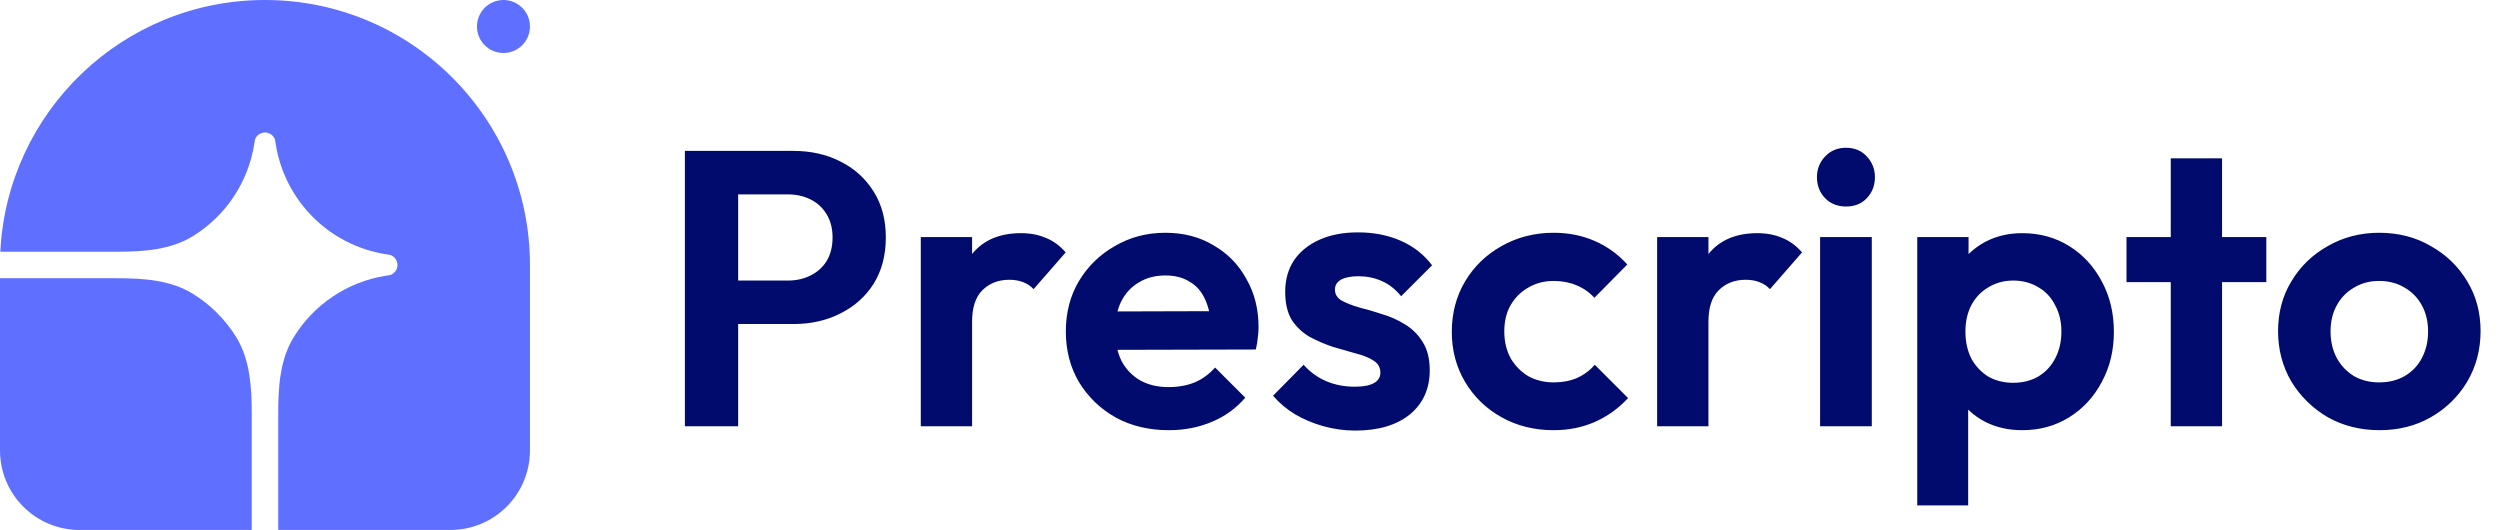
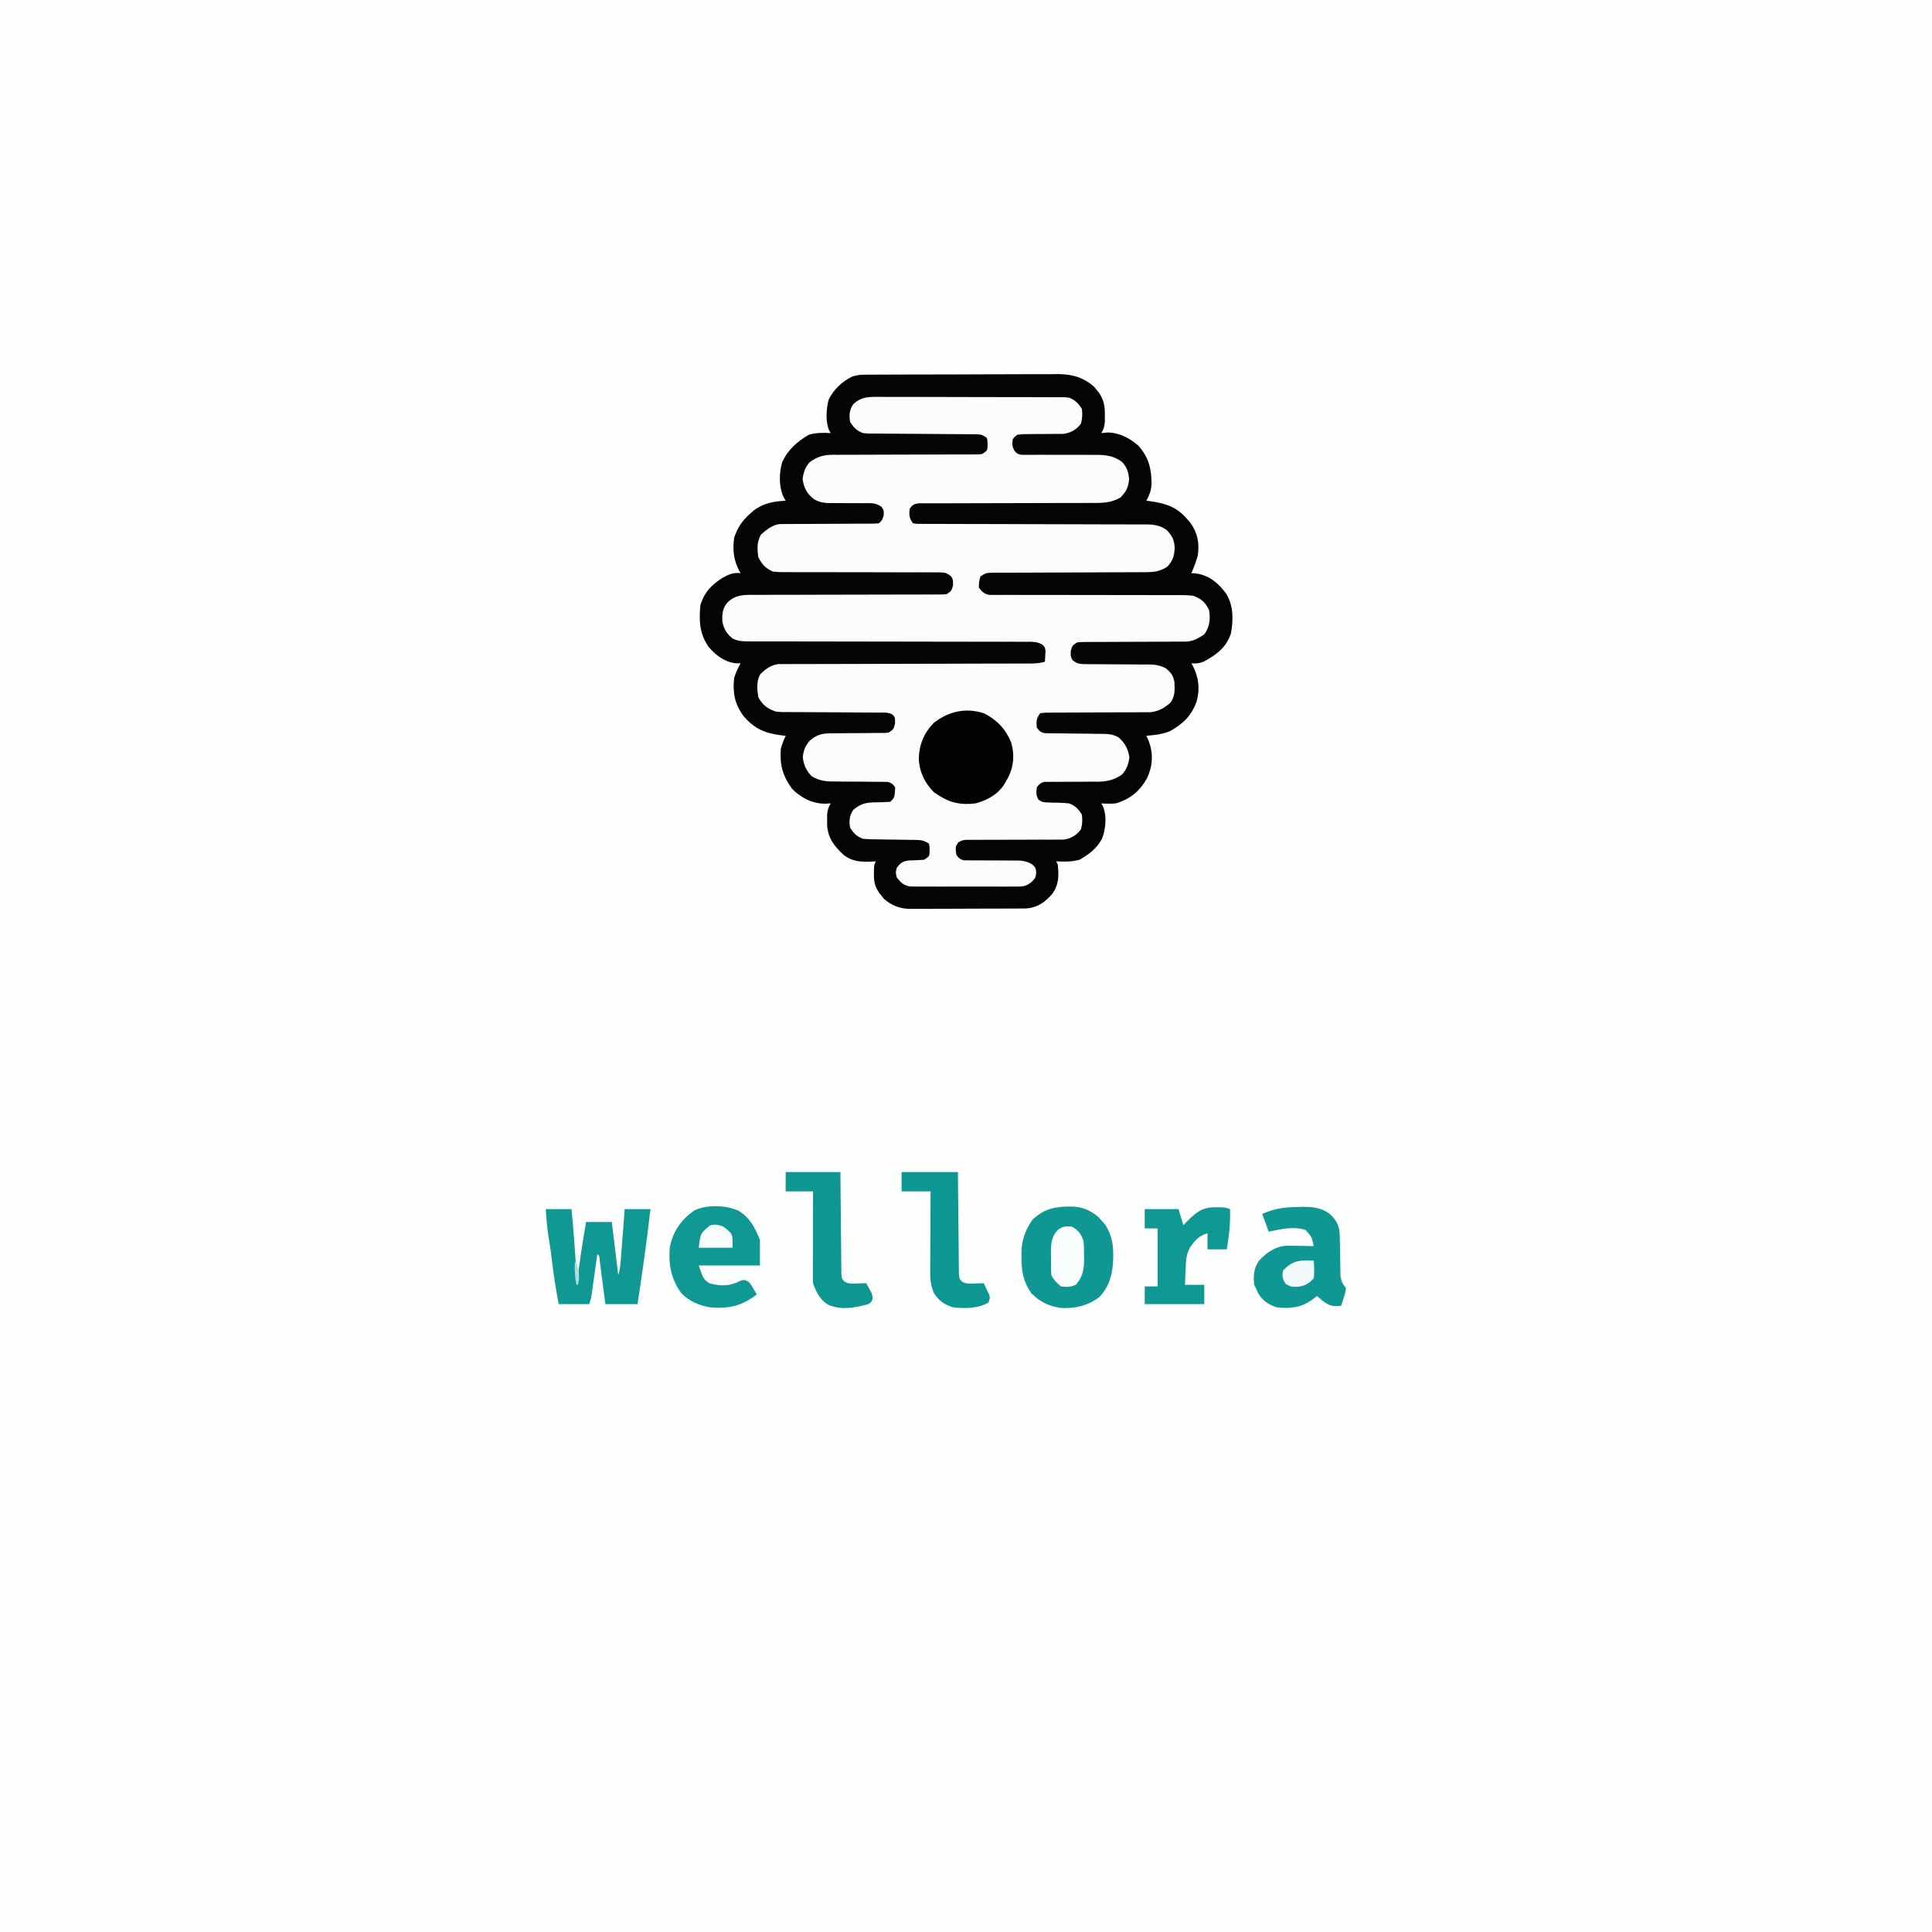
- <svg xmlns="http://www.w3.org/2000/svg" width="217" height="46" viewBox="0 0 217 46" fill="none">
-   <path d="M23 0C35.703 0 46 10.297 46 23V39.1C46 40.93 45.273 42.685 43.979 43.979C42.685 45.273 40.93 46 39.1 46H24.15V35.91C24.15 33.608 24.29 31.223 25.497 29.263C26.362 27.859 27.518 26.657 28.888 25.738C30.258 24.82 31.81 24.208 33.437 23.942L33.878 23.871C34.059 23.808 34.217 23.691 34.328 23.535C34.44 23.379 34.5 23.192 34.5 23C34.5 22.808 34.44 22.621 34.328 22.465C34.217 22.309 34.059 22.192 33.878 22.129L33.437 22.058C31.059 21.67 28.863 20.544 27.159 18.84C25.456 17.137 24.33 14.941 23.942 12.563L23.87 12.122C23.808 11.941 23.691 11.783 23.535 11.671C23.379 11.56 23.192 11.5 23 11.5C22.808 11.5 22.621 11.56 22.465 11.671C22.309 11.783 22.191 11.941 22.129 12.122L22.058 12.563C21.792 14.19 21.18 15.742 20.261 17.111C19.343 18.481 18.141 19.638 16.737 20.502C14.777 21.71 12.392 21.85 10.09 21.85H0.027C0.629 9.682 10.683 0 23 0Z" fill="#5F6FFF" />
-   <path d="M0 24.15H10.09C12.392 24.15 14.777 24.29 16.737 25.498C18.269 26.442 19.558 27.731 20.502 29.263C21.71 31.223 21.85 33.608 21.85 35.91V46H6.9C5.07 46 3.315 45.273 2.021 43.979C0.727 42.685 0 40.93 0 39.1L0 24.15ZM46 2.3C46 2.91 45.758 3.495 45.326 3.926C44.895 4.358 44.31 4.6 43.7 4.6C43.09 4.6 42.505 4.358 42.074 3.926C41.642 3.495 41.4 2.91 41.4 2.3C41.4 1.69 41.642 1.105 42.074 0.674C42.505 0.242 43.09 0 43.7 0C44.31 0 44.895 0.242 45.326 0.674C45.758 1.105 46 1.69 46 2.3Z" fill="#5F6FFF" />
-   <path d="M62.848 28.126V24.352H68.39C69.115 24.352 69.773 24.205 70.362 23.91C70.951 23.615 71.416 23.196 71.756 22.652C72.096 22.085 72.266 21.405 72.266 20.612C72.266 19.841 72.096 19.173 71.756 18.606C71.416 18.039 70.951 17.609 70.362 17.314C69.773 17.019 69.115 16.872 68.39 16.872H62.848V13.098H68.866C70.385 13.098 71.745 13.404 72.946 14.016C74.17 14.628 75.133 15.501 75.836 16.634C76.539 17.745 76.89 19.071 76.89 20.612C76.89 22.153 76.539 23.491 75.836 24.624C75.133 25.735 74.17 26.596 72.946 27.208C71.745 27.82 70.385 28.126 68.866 28.126H62.848ZM59.448 37V13.098H64.072V37H59.448ZM79.923 37V20.578H84.377V37H79.923ZM84.377 27.922L82.643 26.766C82.847 24.749 83.436 23.162 84.411 22.006C85.386 20.827 86.791 20.238 88.627 20.238C89.421 20.238 90.135 20.374 90.769 20.646C91.404 20.895 91.982 21.315 92.503 21.904L89.715 25.1C89.466 24.828 89.16 24.624 88.797 24.488C88.457 24.352 88.061 24.284 87.607 24.284C86.655 24.284 85.873 24.59 85.261 25.202C84.672 25.791 84.377 26.698 84.377 27.922ZM101.457 37.34C99.734 37.34 98.204 36.977 96.867 36.252C95.529 35.504 94.464 34.484 93.671 33.192C92.9 31.9 92.515 30.427 92.515 28.772C92.515 27.14 92.889 25.689 93.637 24.42C94.407 23.128 95.45 22.108 96.765 21.36C98.079 20.589 99.541 20.204 101.151 20.204C102.738 20.204 104.132 20.567 105.333 21.292C106.557 21.995 107.509 22.969 108.189 24.216C108.892 25.44 109.243 26.834 109.243 28.398C109.243 28.693 109.22 28.999 109.175 29.316C109.152 29.611 109.096 29.951 109.005 30.336L95.201 30.37V27.038L106.931 27.004L105.129 28.398C105.084 27.423 104.902 26.607 104.585 25.95C104.29 25.293 103.848 24.794 103.259 24.454C102.692 24.091 101.99 23.91 101.151 23.91C100.267 23.91 99.496 24.114 98.839 24.522C98.181 24.907 97.671 25.463 97.309 26.188C96.969 26.891 96.799 27.729 96.799 28.704C96.799 29.701 96.98 30.574 97.343 31.322C97.728 32.047 98.272 32.614 98.975 33.022C99.677 33.407 100.494 33.6 101.423 33.6C102.262 33.6 103.021 33.464 103.701 33.192C104.381 32.897 104.97 32.467 105.469 31.9L108.087 34.518C107.294 35.447 106.319 36.15 105.163 36.626C104.03 37.102 102.794 37.34 101.457 37.34ZM117.641 37.374C116.712 37.374 115.794 37.249 114.887 37C114.003 36.751 113.187 36.411 112.439 35.98C111.691 35.527 111.045 34.983 110.501 34.348L113.153 31.662C113.72 32.297 114.377 32.773 115.125 33.09C115.873 33.407 116.701 33.566 117.607 33.566C118.333 33.566 118.877 33.464 119.239 33.26C119.625 33.056 119.817 32.75 119.817 32.342C119.817 31.889 119.613 31.537 119.205 31.288C118.82 31.039 118.31 30.835 117.675 30.676C117.041 30.495 116.372 30.302 115.669 30.098C114.989 29.871 114.332 29.588 113.697 29.248C113.063 28.885 112.541 28.398 112.133 27.786C111.748 27.151 111.555 26.335 111.555 25.338C111.555 24.295 111.805 23.389 112.303 22.618C112.825 21.847 113.561 21.247 114.513 20.816C115.465 20.385 116.587 20.17 117.879 20.17C119.239 20.17 120.463 20.408 121.551 20.884C122.662 21.36 123.58 22.074 124.305 23.026L121.619 25.712C121.121 25.1 120.554 24.658 119.919 24.386C119.307 24.114 118.639 23.978 117.913 23.978C117.256 23.978 116.746 24.08 116.383 24.284C116.043 24.488 115.873 24.771 115.873 25.134C115.873 25.542 116.066 25.859 116.451 26.086C116.859 26.313 117.381 26.517 118.015 26.698C118.65 26.857 119.307 27.049 119.987 27.276C120.69 27.48 121.347 27.775 121.959 28.16C122.594 28.545 123.104 29.055 123.489 29.69C123.897 30.325 124.101 31.141 124.101 32.138C124.101 33.747 123.523 35.028 122.367 35.98C121.211 36.909 119.636 37.374 117.641 37.374ZM134.857 37.34C133.179 37.34 131.672 36.966 130.335 36.218C128.997 35.47 127.943 34.45 127.173 33.158C126.402 31.866 126.017 30.415 126.017 28.806C126.017 27.174 126.402 25.712 127.173 24.42C127.943 23.128 128.997 22.108 130.335 21.36C131.695 20.589 133.202 20.204 134.857 20.204C136.149 20.204 137.339 20.442 138.427 20.918C139.515 21.394 140.455 22.074 141.249 22.958L138.393 25.848C137.962 25.372 137.441 25.009 136.829 24.76C136.239 24.511 135.582 24.386 134.857 24.386C134.041 24.386 133.304 24.579 132.647 24.964C132.012 25.327 131.502 25.837 131.117 26.494C130.754 27.129 130.573 27.888 130.573 28.772C130.573 29.633 130.754 30.404 131.117 31.084C131.502 31.741 132.012 32.263 132.647 32.648C133.304 33.011 134.041 33.192 134.857 33.192C135.605 33.192 136.273 33.067 136.863 32.818C137.475 32.546 137.996 32.161 138.427 31.662L141.317 34.552C140.478 35.459 139.515 36.15 138.427 36.626C137.339 37.102 136.149 37.34 134.857 37.34ZM143.839 37V20.578H148.293V37H143.839ZM148.293 27.922L146.559 26.766C146.763 24.749 147.353 23.162 148.327 22.006C149.302 20.827 150.707 20.238 152.543 20.238C153.337 20.238 154.051 20.374 154.685 20.646C155.32 20.895 155.898 21.315 156.419 21.904L153.631 25.1C153.382 24.828 153.076 24.624 152.713 24.488C152.373 24.352 151.977 24.284 151.523 24.284C150.571 24.284 149.789 24.59 149.177 25.202C148.588 25.791 148.293 26.698 148.293 27.922ZM157.984 37V20.578H162.472V37H157.984ZM160.228 17.926C159.502 17.926 158.902 17.688 158.426 17.212C157.95 16.713 157.712 16.101 157.712 15.376C157.712 14.673 157.95 14.073 158.426 13.574C158.902 13.075 159.502 12.826 160.228 12.826C160.976 12.826 161.576 13.075 162.03 13.574C162.506 14.073 162.744 14.673 162.744 15.376C162.744 16.101 162.506 16.713 162.03 17.212C161.576 17.688 160.976 17.926 160.228 17.926ZM175.529 37.34C174.351 37.34 173.285 37.102 172.333 36.626C171.381 36.127 170.622 35.459 170.055 34.62C169.489 33.781 169.183 32.818 169.137 31.73V25.916C169.183 24.828 169.489 23.865 170.055 23.026C170.645 22.165 171.404 21.485 172.333 20.986C173.285 20.487 174.351 20.238 175.529 20.238C177.048 20.238 178.408 20.612 179.609 21.36C180.811 22.108 181.751 23.128 182.431 24.42C183.134 25.712 183.485 27.174 183.485 28.806C183.485 30.415 183.134 31.866 182.431 33.158C181.751 34.45 180.811 35.47 179.609 36.218C178.408 36.966 177.048 37.34 175.529 37.34ZM174.747 33.226C175.563 33.226 176.289 33.045 176.923 32.682C177.558 32.297 178.045 31.775 178.385 31.118C178.748 30.438 178.929 29.656 178.929 28.772C178.929 27.911 178.748 27.151 178.385 26.494C178.045 25.814 177.558 25.293 176.923 24.93C176.289 24.545 175.563 24.352 174.747 24.352C173.954 24.352 173.24 24.545 172.605 24.93C171.971 25.293 171.472 25.814 171.109 26.494C170.769 27.151 170.599 27.911 170.599 28.772C170.599 29.656 170.769 30.438 171.109 31.118C171.472 31.775 171.959 32.297 172.571 32.682C173.206 33.045 173.931 33.226 174.747 33.226ZM166.417 43.868V20.578H170.871V24.896L170.123 28.874L170.837 32.852V43.868H166.417ZM188.421 37V13.744H192.875V37H188.421ZM184.579 24.488V20.578H196.717V24.488H184.579ZM206.542 37.34C204.887 37.34 203.391 36.966 202.054 36.218C200.739 35.447 199.685 34.416 198.892 33.124C198.121 31.809 197.736 30.347 197.736 28.738C197.736 27.129 198.121 25.689 198.892 24.42C199.662 23.128 200.716 22.108 202.054 21.36C203.391 20.589 204.876 20.204 206.508 20.204C208.185 20.204 209.681 20.589 210.996 21.36C212.333 22.108 213.387 23.128 214.158 24.42C214.928 25.689 215.314 27.129 215.314 28.738C215.314 30.347 214.928 31.809 214.158 33.124C213.387 34.416 212.333 35.447 210.996 36.218C209.681 36.966 208.196 37.34 206.542 37.34ZM206.508 33.192C207.346 33.192 208.083 33.011 208.718 32.648C209.375 32.263 209.874 31.741 210.214 31.084C210.576 30.404 210.758 29.633 210.758 28.772C210.758 27.911 210.576 27.151 210.214 26.494C209.851 25.837 209.352 25.327 208.718 24.964C208.083 24.579 207.346 24.386 206.508 24.386C205.692 24.386 204.966 24.579 204.332 24.964C203.697 25.327 203.198 25.837 202.836 26.494C202.473 27.151 202.292 27.911 202.292 28.772C202.292 29.633 202.473 30.404 202.836 31.084C203.198 31.741 203.697 32.263 204.332 32.648C204.966 33.011 205.692 33.192 206.508 33.192Z" fill="#000B6D" />
+ <svg xmlns="http://www.w3.org/2000/svg" version="1.1" width="1200" height="1200">
+   <path d="M0 0 C396 0 792 0 1200 0 C1200 396 1200 792 1200 1200 C804 1200 408 1200 0 1200 C0 804 0 408 0 0 Z " fill="#FEFEFE" transform="translate(0,0)" />
+   <path d="M0 0 C1.128 -0.01 2.257 -0.02 3.419 -0.03 C4.648 -0.031 5.877 -0.032 7.142 -0.032 C8.444 -0.041 9.745 -0.049 11.086 -0.057 C14.65 -0.079 18.215 -0.088 21.779 -0.093 C24.009 -0.097 26.24 -0.103 28.47 -0.11 C36.263 -0.135 44.055 -0.148 51.847 -0.151 C59.092 -0.155 66.337 -0.185 73.583 -0.227 C79.816 -0.262 86.05 -0.277 92.284 -0.278 C96.001 -0.278 99.718 -0.287 103.435 -0.316 C107.588 -0.347 111.74 -0.338 115.892 -0.325 C117.111 -0.34 118.329 -0.355 119.585 -0.37 C128.369 -0.295 135.003 1.603 141.778 7.337 C142.552 8.296 142.552 8.296 143.341 9.274 C144.145 10.233 144.145 10.233 144.966 11.212 C148.082 15.885 148.615 19.752 148.591 25.337 C148.599 27.148 148.599 27.148 148.607 28.997 C148.36 32.042 147.943 33.724 146.341 36.274 C148.197 36.089 148.197 36.089 150.091 35.899 C157.301 35.911 163.966 39.317 169.333 44.02 C175.929 51.387 177.622 58.642 177.575 68.278 C177.267 72.222 176.223 74.825 174.341 78.274 C175.114 78.372 175.888 78.47 176.685 78.571 C186.17 79.933 192.883 81.919 199.341 89.274 C200.042 90.058 200.743 90.842 201.466 91.649 C206.227 98.315 207.366 104.173 206.341 112.274 C205.257 116.059 203.905 119.663 202.341 123.274 C203.795 123.367 203.795 123.367 205.278 123.462 C213.625 124.726 219.02 129.399 223.931 135.993 C228.531 143.434 228.44 152.334 226.876 160.786 C223.964 169.558 217.832 173.966 210.024 178.208 C207.236 179.316 205.31 179.494 202.341 179.274 C202.774 180.04 202.774 180.04 203.216 180.821 C206.939 188.112 207.741 195.13 205.575 203.087 C202.27 211.901 197.401 216.608 189.341 221.274 C184.488 223.397 179.572 223.832 174.341 224.274 C174.836 225.347 175.331 226.419 175.841 227.524 C178.767 235.552 178.365 242.919 174.778 250.649 C170.3 258.665 164.24 263.706 155.341 266.274 C152.249 266.565 149.456 266.472 146.341 266.274 C146.663 266.807 146.985 267.339 147.317 267.887 C149.921 273.959 149.204 282.074 146.841 288.149 C143.715 294.158 138.774 297.851 133.028 301.212 C128.076 302.639 123.457 302.524 118.341 302.274 C118.671 302.934 119.001 303.594 119.341 304.274 C120.087 311.2 120.051 316.86 115.833 322.591 C111.243 327.77 106.743 331.026 99.68 331.542 C98.245 331.559 96.809 331.566 95.373 331.565 C94.585 331.571 93.798 331.578 92.986 331.585 C90.389 331.604 87.793 331.608 85.196 331.61 C83.384 331.617 81.572 331.623 79.76 331.63 C75.963 331.642 72.166 331.646 68.369 331.645 C63.517 331.645 58.665 331.672 53.813 331.706 C50.07 331.729 46.327 331.733 42.584 331.732 C40.796 331.734 39.008 331.743 37.22 331.758 C34.712 331.778 32.205 331.772 29.697 331.76 C28.967 331.771 28.237 331.782 27.485 331.794 C21.208 331.718 16.046 329.656 11.317 325.493 C10.871 324.926 10.425 324.359 9.966 323.774 C9.504 323.207 9.043 322.64 8.567 322.055 C5.743 317.954 5.085 315.183 5.153 310.149 C5.16 309.095 5.166 308.04 5.173 306.954 C5.341 304.274 5.341 304.274 6.341 302.274 C5.567 302.321 4.794 302.367 3.997 302.415 C-2.836 302.652 -8.139 302.569 -13.659 298.274 C-19.456 292.838 -23.267 288.135 -23.925 279.985 C-23.92 278.884 -23.914 277.783 -23.909 276.649 C-23.917 274.99 -23.917 274.99 -23.925 273.298 C-23.67 270.393 -23.168 268.729 -21.659 266.274 C-23.392 266.367 -23.392 266.367 -25.159 266.462 C-33.158 266.419 -40.025 262.873 -45.659 257.274 C-51.597 249.005 -53.427 242.419 -52.659 232.274 C-51.904 229.389 -50.915 226.995 -49.659 224.274 C-50.928 224.145 -50.928 224.145 -52.222 224.012 C-62.428 222.748 -68.814 220.07 -75.659 212.274 C-81.336 204.651 -82.689 197.655 -81.659 188.274 C-80.626 185.081 -79.31 182.192 -77.659 179.274 C-78.773 179.254 -79.887 179.233 -81.034 179.212 C-87.838 178.331 -93.285 174.128 -97.593 168.95 C-103.213 160.796 -103.519 152.994 -102.659 143.274 C-100.336 135.286 -95.571 130.268 -88.608 126.024 C-84.885 124.005 -81.996 122.732 -77.659 123.274 C-77.948 122.775 -78.237 122.276 -78.534 121.762 C-82.024 115.014 -82.716 108.789 -81.659 101.274 C-79.64 95.174 -76.575 90.453 -71.659 86.274 C-70.875 85.573 -70.092 84.872 -69.284 84.149 C-62.969 79.638 -57.26 78.718 -49.659 78.274 C-50.154 77.408 -50.649 76.542 -51.159 75.649 C-53.939 69.06 -53.782 61.23 -51.851 54.426 C-48.384 46.665 -42.471 41.492 -35.222 37.274 C-30.621 35.983 -26.402 36.016 -21.659 36.274 C-21.981 35.753 -22.304 35.233 -22.636 34.696 C-25.007 29.084 -24.487 21.706 -23.077 15.86 C-20.345 9.598 -14.496 4.095 -8.368 1.187 C-5.415 0.192 -3.111 0.015 0 0 Z " fill="#FCFCFC" transform="translate(537.6591,232.7258)" />
+   <path d="M0 0 C1.128 -0.01 2.257 -0.02 3.419 -0.03 C4.648 -0.031 5.877 -0.032 7.142 -0.032 C8.444 -0.041 9.745 -0.049 11.086 -0.057 C14.65 -0.079 18.215 -0.088 21.779 -0.093 C24.009 -0.097 26.24 -0.103 28.47 -0.11 C36.263 -0.135 44.055 -0.148 51.847 -0.151 C59.092 -0.155 66.337 -0.185 73.583 -0.227 C79.816 -0.262 86.05 -0.277 92.284 -0.278 C96.001 -0.278 99.718 -0.287 103.435 -0.316 C107.588 -0.347 111.74 -0.338 115.892 -0.325 C117.111 -0.34 118.329 -0.355 119.585 -0.37 C128.369 -0.295 135.003 1.603 141.778 7.337 C142.552 8.296 142.552 8.296 143.341 9.274 C144.145 10.233 144.145 10.233 144.966 11.212 C148.082 15.885 148.615 19.752 148.591 25.337 C148.599 27.148 148.599 27.148 148.607 28.997 C148.36 32.042 147.943 33.724 146.341 36.274 C148.197 36.089 148.197 36.089 150.091 35.899 C157.301 35.911 163.966 39.317 169.333 44.02 C175.929 51.387 177.622 58.642 177.575 68.278 C177.267 72.222 176.223 74.825 174.341 78.274 C175.114 78.372 175.888 78.47 176.685 78.571 C186.17 79.933 192.883 81.919 199.341 89.274 C200.042 90.058 200.743 90.842 201.466 91.649 C206.227 98.315 207.366 104.173 206.341 112.274 C205.257 116.059 203.905 119.663 202.341 123.274 C203.795 123.367 203.795 123.367 205.278 123.462 C213.625 124.726 219.02 129.399 223.931 135.993 C228.531 143.434 228.44 152.334 226.876 160.786 C223.964 169.558 217.832 173.966 210.024 178.208 C207.236 179.316 205.31 179.494 202.341 179.274 C202.774 180.04 202.774 180.04 203.216 180.821 C206.939 188.112 207.741 195.13 205.575 203.087 C202.27 211.901 197.401 216.608 189.341 221.274 C184.488 223.397 179.572 223.832 174.341 224.274 C174.836 225.347 175.331 226.419 175.841 227.524 C178.767 235.552 178.365 242.919 174.778 250.649 C170.3 258.665 164.24 263.706 155.341 266.274 C152.249 266.565 149.456 266.472 146.341 266.274 C146.663 266.807 146.985 267.339 147.317 267.887 C149.921 273.959 149.204 282.074 146.841 288.149 C143.715 294.158 138.774 297.851 133.028 301.212 C128.076 302.639 123.457 302.524 118.341 302.274 C118.671 302.934 119.001 303.594 119.341 304.274 C120.087 311.2 120.051 316.86 115.833 322.591 C111.243 327.77 106.743 331.026 99.68 331.542 C98.245 331.559 96.809 331.566 95.373 331.565 C94.585 331.571 93.798 331.578 92.986 331.585 C90.389 331.604 87.793 331.608 85.196 331.61 C83.384 331.617 81.572 331.623 79.76 331.63 C75.963 331.642 72.166 331.646 68.369 331.645 C63.517 331.645 58.665 331.672 53.813 331.706 C50.07 331.729 46.327 331.733 42.584 331.732 C40.796 331.734 39.008 331.743 37.22 331.758 C34.712 331.778 32.205 331.772 29.697 331.76 C28.967 331.771 28.237 331.782 27.485 331.794 C21.208 331.718 16.046 329.656 11.317 325.493 C10.871 324.926 10.425 324.359 9.966 323.774 C9.504 323.207 9.043 322.64 8.567 322.055 C5.743 317.954 5.085 315.183 5.153 310.149 C5.16 309.095 5.166 308.04 5.173 306.954 C5.341 304.274 5.341 304.274 6.341 302.274 C5.567 302.321 4.794 302.367 3.997 302.415 C-2.836 302.652 -8.139 302.569 -13.659 298.274 C-19.456 292.838 -23.267 288.135 -23.925 279.985 C-23.92 278.884 -23.914 277.783 -23.909 276.649 C-23.917 274.99 -23.917 274.99 -23.925 273.298 C-23.67 270.393 -23.168 268.729 -21.659 266.274 C-23.392 266.367 -23.392 266.367 -25.159 266.462 C-33.158 266.419 -40.025 262.873 -45.659 257.274 C-51.597 249.005 -53.427 242.419 -52.659 232.274 C-51.904 229.389 -50.915 226.995 -49.659 224.274 C-50.928 224.145 -50.928 224.145 -52.222 224.012 C-62.428 222.748 -68.814 220.07 -75.659 212.274 C-81.336 204.651 -82.689 197.655 -81.659 188.274 C-80.626 185.081 -79.31 182.192 -77.659 179.274 C-78.773 179.254 -79.887 179.233 -81.034 179.212 C-87.838 178.331 -93.285 174.128 -97.593 168.95 C-103.213 160.796 -103.519 152.994 -102.659 143.274 C-100.336 135.286 -95.571 130.268 -88.608 126.024 C-84.885 124.005 -81.996 122.732 -77.659 123.274 C-77.948 122.775 -78.237 122.276 -78.534 121.762 C-82.024 115.014 -82.716 108.789 -81.659 101.274 C-79.64 95.174 -76.575 90.453 -71.659 86.274 C-70.875 85.573 -70.092 84.872 -69.284 84.149 C-62.969 79.638 -57.26 78.718 -49.659 78.274 C-50.154 77.408 -50.649 76.542 -51.159 75.649 C-53.939 69.06 -53.782 61.23 -51.851 54.426 C-48.384 46.665 -42.471 41.492 -35.222 37.274 C-30.621 35.983 -26.402 36.016 -21.659 36.274 C-21.981 35.753 -22.304 35.233 -22.636 34.696 C-25.007 29.084 -24.487 21.706 -23.077 15.86 C-20.345 9.598 -14.496 4.095 -8.368 1.187 C-5.415 0.192 -3.111 0.015 0 0 Z M-7.659 18.274 C-10.121 21.966 -10.346 24.988 -9.659 29.274 C-7.495 32.829 -5.52 34.794 -1.659 36.274 C1.717 36.589 1.717 36.589 5.54 36.561 C6.617 36.572 6.617 36.572 7.715 36.582 C9.269 36.596 10.823 36.605 12.377 36.61 C14.835 36.618 17.294 36.638 19.752 36.662 C25.856 36.719 31.96 36.754 38.064 36.79 C43.227 36.821 48.389 36.86 53.551 36.91 C55.974 36.93 58.398 36.938 60.821 36.946 C62.304 36.959 63.788 36.973 65.271 36.987 C66.567 36.994 67.863 37.002 69.198 37.009 C72.341 37.274 72.341 37.274 75.341 39.274 C75.739 41.149 75.739 41.149 75.716 43.274 C75.724 43.975 75.731 44.677 75.739 45.399 C75.341 47.274 75.341 47.274 72.341 49.274 C70.43 49.525 70.43 49.525 68.231 49.526 C66.978 49.534 66.978 49.534 65.699 49.542 C64.786 49.538 63.873 49.534 62.932 49.53 C61.967 49.533 61.003 49.537 60.009 49.54 C57.912 49.547 55.815 49.55 53.718 49.549 C50.397 49.548 47.077 49.561 43.756 49.578 C34.314 49.624 24.871 49.648 15.429 49.655 C9.655 49.66 3.881 49.684 -1.894 49.72 C-4.093 49.73 -6.292 49.732 -8.491 49.727 C-11.572 49.72 -14.652 49.737 -17.732 49.76 C-18.638 49.752 -19.543 49.744 -20.475 49.735 C-26.369 49.812 -29.802 50.893 -34.659 54.274 C-37.555 57.388 -38.563 60.604 -39.159 64.774 C-38.358 70.379 -36.499 73.789 -32.088 77.35 C-28.042 79.62 -24.847 79.812 -20.339 79.743 C-19.558 79.75 -18.777 79.757 -17.972 79.764 C-15.492 79.786 -13.014 79.783 -10.534 79.774 C-7.26 79.762 -3.988 79.776 -0.714 79.805 C0.408 79.788 0.408 79.788 1.553 79.771 C5.042 79.805 6.999 80.025 9.852 82.108 C11.341 84.274 11.341 84.274 11.216 87.399 C10.341 90.274 10.341 90.274 8.341 92.274 C5.673 92.526 5.673 92.526 2.242 92.53 C0.96 92.536 -0.321 92.543 -1.642 92.551 C-2.329 92.55 -3.017 92.549 -3.725 92.549 C-5.878 92.548 -8.03 92.561 -10.182 92.578 C-16.303 92.624 -22.424 92.648 -28.545 92.655 C-32.289 92.66 -36.032 92.684 -39.776 92.72 C-41.2 92.73 -42.624 92.732 -44.048 92.727 C-46.046 92.72 -48.045 92.74 -50.043 92.76 C-51.178 92.763 -52.314 92.766 -53.483 92.769 C-58.345 93.543 -61.392 96.174 -65.034 99.337 C-67.548 103.881 -67.397 108.201 -66.659 113.274 C-64.464 117.826 -62.231 120.196 -57.659 122.274 C-54.186 122.709 -50.737 122.67 -47.241 122.643 C-45.669 122.649 -45.669 122.649 -44.066 122.654 C-41.795 122.661 -39.523 122.661 -37.252 122.654 C-33.658 122.645 -30.066 122.655 -26.472 122.671 C-16.258 122.711 -6.043 122.712 4.171 122.71 C10.421 122.71 16.671 122.729 22.92 122.759 C26.464 122.77 30.006 122.758 33.55 122.745 C35.717 122.754 37.885 122.764 40.052 122.776 C41.04 122.766 42.027 122.756 43.045 122.746 C49.669 122.816 49.669 122.816 52.988 125.079 C54.341 127.274 54.341 127.274 54.278 130.899 C53.341 134.274 53.341 134.274 50.341 136.274 C47.958 136.525 47.958 136.525 45.085 136.526 C43.451 136.534 43.451 136.534 41.784 136.542 C40.589 136.538 39.394 136.534 38.162 136.53 C36.23 136.535 34.297 136.541 32.365 136.546 C30.287 136.551 28.21 136.55 26.132 136.549 C21.799 136.546 17.466 136.56 13.133 136.578 C0.813 136.625 -11.508 136.648 -23.829 136.655 C-30.634 136.659 -37.438 136.677 -44.242 136.71 C-48.547 136.73 -52.851 136.733 -57.155 136.722 C-60.468 136.719 -63.78 136.741 -67.092 136.76 C-68.281 136.752 -69.471 136.744 -70.696 136.735 C-76.978 136.798 -80.914 136.991 -85.659 141.274 C-88.807 144.947 -89.182 148.307 -89.011 152.993 C-88.295 157.637 -86.258 161.039 -82.494 163.946 C-78.939 165.611 -75.83 165.69 -71.986 165.653 C-70.838 165.659 -70.838 165.659 -69.667 165.666 C-67.108 165.678 -64.549 165.668 -61.989 165.659 C-60.152 165.663 -58.316 165.668 -56.479 165.675 C-52.526 165.687 -48.574 165.689 -44.621 165.685 C-38.373 165.678 -32.125 165.694 -25.878 165.713 C-11.489 165.754 2.9 165.766 17.289 165.777 C30.479 165.787 43.669 165.804 56.859 165.845 C63.072 165.863 69.285 165.867 75.499 165.86 C79.36 165.858 83.221 165.869 87.083 165.883 C88.876 165.887 90.669 165.886 92.462 165.88 C94.906 165.871 97.35 165.881 99.794 165.896 C100.507 165.889 101.219 165.882 101.954 165.875 C105.031 165.91 107.085 166.13 109.788 167.656 C111.341 169.274 111.341 169.274 111.732 171.536 C111.685 172.336 111.639 173.137 111.591 173.962 C111.555 174.77 111.519 175.578 111.482 176.411 C111.435 177.026 111.389 177.641 111.341 178.274 C107.745 179.393 104.388 179.402 100.636 179.405 C99.627 179.409 99.627 179.409 98.597 179.412 C96.343 179.418 94.089 179.417 91.836 179.416 C90.219 179.419 88.603 179.423 86.986 179.427 C83.505 179.434 80.025 179.44 76.544 179.443 C71.039 179.449 65.534 179.465 60.03 179.484 C58.145 179.49 56.26 179.497 54.375 179.503 C52.959 179.508 52.959 179.508 51.514 179.513 C38.699 179.555 25.884 179.588 13.069 179.6 C4.424 179.608 -4.221 179.631 -12.867 179.669 C-17.441 179.689 -22.015 179.702 -26.59 179.697 C-30.892 179.692 -35.195 179.706 -39.497 179.734 C-41.075 179.741 -42.653 179.741 -44.231 179.733 C-46.388 179.725 -48.543 179.74 -50.7 179.762 C-51.906 179.764 -53.113 179.767 -54.355 179.769 C-59.113 180.496 -62.18 182.758 -65.499 186.161 C-67.899 190.533 -67.437 195.474 -66.659 200.274 C-64.127 205.178 -60.838 207.561 -55.659 209.274 C-52.305 209.58 -52.305 209.58 -48.622 209.545 C-47.933 209.551 -47.245 209.556 -46.535 209.561 C-45.048 209.571 -43.561 209.577 -42.073 209.579 C-39.719 209.583 -37.366 209.6 -35.013 209.62 C-28.324 209.675 -21.634 209.706 -14.945 209.73 C-10.848 209.746 -6.751 209.777 -2.654 209.815 C-1.093 209.827 0.467 209.833 2.028 209.833 C4.206 209.833 6.384 209.851 8.562 209.874 C9.802 209.879 11.041 209.884 12.318 209.889 C15.341 210.274 15.341 210.274 17.272 211.577 C18.341 213.274 18.341 213.274 18.216 216.837 C17.341 220.274 17.341 220.274 14.341 222.274 C12.388 222.526 12.388 222.526 10.148 222.53 C9.307 222.536 8.466 222.543 7.599 222.551 C6.693 222.55 5.786 222.549 4.853 222.548 C2.93 222.568 1.008 222.589 -0.915 222.61 C-3.943 222.633 -6.971 222.649 -10 222.655 C-12.924 222.665 -15.848 222.698 -18.772 222.735 C-20.123 222.728 -20.123 222.728 -21.5 222.72 C-27.049 222.806 -30.254 223.575 -34.659 227.274 C-37.509 230.517 -38.526 233.14 -39.034 237.462 C-38.559 242.288 -36.98 245.722 -33.659 249.274 C-28.361 252.655 -23.848 252.701 -17.772 252.68 C-16.834 252.691 -15.895 252.702 -14.927 252.713 C-10.927 252.759 -6.928 252.771 -2.927 252.785 C-0.001 252.801 2.926 252.834 5.853 252.868 C6.759 252.865 7.665 252.862 8.599 252.859 C9.44 252.869 10.281 252.879 11.148 252.889 C11.887 252.891 12.627 252.893 13.388 252.896 C15.928 253.388 16.836 254.19 18.341 256.274 C18.008 262.607 18.008 262.607 15.341 265.274 C11.821 265.534 8.341 265.641 4.814 265.665 C-0.441 265.83 -3.487 266.797 -7.659 270.274 C-10.121 273.966 -10.346 276.988 -9.659 281.274 C-7.497 284.826 -5.536 286.837 -1.659 288.274 C1.236 288.488 4.043 288.599 6.939 288.618 C8.185 288.64 8.185 288.64 9.456 288.662 C13.003 288.724 16.551 288.764 20.099 288.806 C22.692 288.84 25.284 288.885 27.876 288.93 C29.081 288.938 29.081 288.938 30.31 288.946 C34.162 289.016 36.063 289.089 39.341 291.274 C39.739 293.149 39.739 293.149 39.716 295.274 C39.724 295.975 39.731 296.677 39.739 297.399 C39.341 299.274 39.341 299.274 36.341 301.274 C33.047 301.575 29.776 301.652 26.47 301.735 C22.766 302.373 21.585 303.313 19.341 306.274 C18.591 309.231 18.591 309.231 19.341 312.274 C22.003 315.686 23.488 317.117 27.794 317.909 C29.131 317.939 30.469 317.941 31.806 317.921 C32.54 317.93 33.274 317.939 34.03 317.948 C36.447 317.97 38.862 317.955 41.278 317.938 C42.963 317.942 44.648 317.946 46.333 317.953 C49.86 317.96 53.387 317.949 56.914 317.926 C61.431 317.898 65.945 317.914 70.462 317.944 C73.94 317.962 77.417 317.956 80.895 317.943 C82.56 317.94 84.225 317.944 85.89 317.956 C88.22 317.968 90.547 317.949 92.876 317.921 C93.903 317.936 93.903 317.936 94.951 317.952 C98.733 317.868 100.28 317.323 103.268 314.925 C105.55 312.413 105.55 312.413 105.966 309.212 C105.577 306.171 105.577 306.171 103.386 304.122 C99.187 301.574 95.811 301.724 90.989 301.77 C90.093 301.761 89.198 301.751 88.275 301.742 C85.421 301.713 82.569 301.71 79.716 301.712 C76.856 301.708 73.996 301.699 71.136 301.671 C69.358 301.654 67.581 301.651 65.804 301.664 C64.999 301.657 64.195 301.65 63.366 301.643 C62.659 301.644 61.953 301.645 61.225 301.646 C58.746 301.157 57.86 300.262 56.341 298.274 C55.708 293.212 55.708 293.212 57.465 290.61 C60.219 288.649 62.378 288.902 65.737 288.905 C66.381 288.901 67.025 288.898 67.689 288.894 C69.087 288.887 70.485 288.888 71.883 288.894 C74.099 288.903 76.314 288.893 78.53 288.877 C84.829 288.837 91.128 288.836 97.428 288.838 C101.283 288.838 105.137 288.819 108.992 288.789 C111.169 288.778 113.346 288.79 115.523 288.803 C116.868 288.794 118.212 288.784 119.557 288.772 C120.725 288.773 121.893 288.773 123.096 288.773 C127.598 288.081 130.946 286.113 133.716 282.462 C134.643 279.218 134.694 276.632 134.341 273.274 C132.151 269.754 130.208 267.712 126.341 266.274 C122.724 265.883 119.087 265.86 115.452 265.796 C109.817 265.594 109.817 265.594 107.337 263.926 C105.755 261.301 105.968 259.259 106.341 256.274 C107.865 254.275 108.751 253.389 111.242 252.902 C112.315 252.904 112.315 252.904 113.41 252.905 C114.225 252.898 115.04 252.891 115.879 252.884 C116.757 252.891 117.635 252.897 118.54 252.903 C120.408 252.886 122.276 252.868 124.144 252.85 C127.082 252.84 130.02 252.837 132.958 252.838 C135.798 252.835 138.637 252.807 141.478 252.778 C142.78 252.79 142.78 252.79 144.108 252.803 C149.91 252.733 154.557 251.703 159.341 248.274 C162.13 245.112 163.243 241.959 163.841 237.774 C163.102 232.605 161.216 228.979 157.278 225.399 C154.177 223.598 151.614 223.147 148.101 223.116 C147.25 223.106 146.399 223.096 145.522 223.085 C144.606 223.078 143.691 223.071 142.747 223.063 C140.811 223.035 138.875 223.006 136.939 222.977 C133.884 222.936 130.829 222.899 127.774 222.873 C124.827 222.845 121.881 222.799 118.935 222.751 C118.019 222.747 117.103 222.744 116.16 222.741 C115.309 222.724 114.458 222.708 113.581 222.691 C112.459 222.679 112.459 222.679 111.314 222.666 C108.782 222.163 107.883 221.317 106.341 219.274 C105.916 215.196 106.028 213.743 108.341 210.274 C111.274 209.896 111.274 209.896 115.082 209.889 C115.775 209.884 116.468 209.879 117.182 209.873 C118.689 209.863 120.196 209.86 121.703 209.863 C124.091 209.868 126.478 209.854 128.866 209.835 C133.941 209.798 139.016 209.785 144.091 209.774 C149.958 209.762 155.825 209.74 161.692 209.694 C164.04 209.681 166.387 209.685 168.735 209.69 C170.184 209.68 171.633 209.67 173.082 209.659 C174.342 209.657 175.602 209.655 176.899 209.653 C182.057 209.085 185.302 207.155 189.216 203.837 C192.184 199.992 192.033 195.819 191.829 191.126 C191.075 186.724 189.744 185.148 186.341 182.274 C182.86 180.602 180.094 180.024 176.247 180.019 C175.259 180.012 174.271 180.005 173.254 179.998 C172.198 179.999 171.143 180 170.056 180.001 C167.812 179.98 165.567 179.96 163.323 179.938 C159.792 179.916 156.261 179.899 152.73 179.893 C149.318 179.884 145.906 179.85 142.493 179.813 C141.436 179.818 140.379 179.823 139.289 179.829 C132.023 179.731 132.023 179.731 128.64 177.467 C127.341 175.274 127.341 175.274 127.403 171.649 C128.341 168.274 128.341 168.274 131.341 166.274 C134.388 166.023 134.388 166.023 138.18 166.019 C138.871 166.015 139.563 166.012 140.275 166.008 C141.776 166.001 143.277 165.998 144.778 166 C147.158 166.001 149.538 165.988 151.917 165.971 C158.684 165.925 165.45 165.9 172.216 165.893 C176.356 165.888 180.496 165.864 184.636 165.828 C186.21 165.818 187.784 165.816 189.358 165.821 C191.568 165.828 193.775 165.811 195.984 165.788 C197.239 165.785 198.493 165.783 199.786 165.78 C204.264 165.143 206.603 163.8 210.341 161.274 C213.7 156.614 214.23 151.848 213.341 146.274 C210.918 141.242 208.52 139.213 203.341 137.274 C199.187 136.84 195.054 136.878 190.881 136.905 C189.629 136.901 188.376 136.898 187.085 136.894 C184.37 136.887 181.654 136.886 178.939 136.894 C174.644 136.906 170.349 136.893 166.055 136.877 C155.392 136.841 144.728 136.835 134.065 136.838 C125.77 136.839 117.474 136.832 109.178 136.798 C104.909 136.781 100.641 136.783 96.372 136.798 C93.095 136.806 89.818 136.787 86.542 136.772 C84.768 136.787 84.768 136.787 82.958 136.802 C81.335 136.788 81.335 136.788 79.679 136.773 C78.739 136.773 77.799 136.773 76.831 136.774 C73.553 136.116 72.339 134.913 70.341 132.274 C70.403 128.649 70.403 128.649 71.341 125.274 C74.47 123.188 75.167 123.023 78.723 123.016 C79.619 123.009 80.515 123.002 81.438 122.995 C82.908 122.999 82.908 122.999 84.409 123.003 C85.443 122.998 86.477 122.992 87.543 122.987 C89.792 122.977 92.041 122.971 94.291 122.969 C97.851 122.966 101.41 122.949 104.97 122.928 C115.093 122.873 125.215 122.842 135.338 122.818 C141.527 122.802 147.716 122.772 153.905 122.733 C156.264 122.721 158.623 122.716 160.982 122.715 C164.283 122.715 167.584 122.697 170.885 122.675 C172.346 122.682 172.346 122.682 173.837 122.689 C179.091 122.633 182.81 122.236 187.341 119.274 C190.758 115.678 191.674 112.672 191.966 107.837 C191.783 102.851 190.536 100.201 187.142 96.614 C182.994 93.528 179.097 93.023 174.021 93.016 C172.746 93.009 171.471 93.002 170.158 92.995 C168.753 92.998 167.349 93 165.944 93.003 C164.459 92.999 162.973 92.993 161.488 92.987 C158.295 92.976 155.102 92.97 151.909 92.969 C146.863 92.967 141.817 92.949 136.771 92.928 C124.242 92.879 111.714 92.848 99.185 92.827 C89.44 92.811 79.695 92.788 69.95 92.744 C64.93 92.722 59.91 92.714 54.891 92.717 C51.774 92.715 48.658 92.701 45.542 92.683 C44.093 92.678 42.645 92.677 41.196 92.682 C39.224 92.688 37.252 92.674 35.28 92.659 C34.175 92.657 33.07 92.655 31.931 92.653 C31.076 92.528 30.222 92.403 29.341 92.274 C27.028 88.805 26.916 87.352 27.341 83.274 C28.958 81.056 29.851 80.357 32.58 79.898 C33.461 79.897 34.341 79.896 35.248 79.896 C36.766 79.883 36.766 79.883 38.315 79.871 C39.425 79.877 40.535 79.883 41.678 79.889 C43.432 79.881 43.432 79.881 45.221 79.873 C48.43 79.861 51.639 79.861 54.848 79.867 C58.209 79.869 61.571 79.851 64.932 79.835 C73.485 79.797 82.038 79.784 90.591 79.774 C99.811 79.763 109.031 79.748 118.251 79.703 C122.893 79.682 127.535 79.684 132.176 79.69 C134.613 79.68 137.05 79.67 139.486 79.659 C141.139 79.668 141.139 79.668 142.824 79.678 C148.772 79.63 153.117 79.207 158.341 76.274 C161.767 72.667 163.174 70.006 163.653 65.024 C163.289 60.65 162.354 57.514 159.341 54.274 C152.883 49.432 146.946 49.733 139.075 49.805 C137.805 49.798 136.535 49.791 135.226 49.784 C131.181 49.762 127.136 49.764 123.091 49.774 C117.752 49.787 112.414 49.773 107.075 49.743 C105.844 49.754 104.613 49.766 103.344 49.777 C102.206 49.77 101.067 49.764 99.895 49.757 C98.892 49.76 97.889 49.763 96.856 49.766 C94.341 49.274 94.341 49.274 92.517 47.404 C91.059 44.763 90.883 43.248 91.341 40.274 C92.422 38.645 92.422 38.645 94.341 37.274 C97.524 36.905 97.524 36.905 101.423 36.903 C102.844 36.886 104.265 36.868 105.687 36.85 C107.918 36.84 110.15 36.837 112.381 36.838 C114.541 36.835 116.7 36.807 118.86 36.778 C120.151 36.776 121.441 36.774 122.77 36.772 C127.47 36.117 130.823 34.276 133.716 30.462 C134.643 27.218 134.694 24.632 134.341 21.274 C132.145 17.745 130.17 15.812 126.341 14.274 C123.813 13.97 123.813 13.97 121.041 14.007 C119.43 13.994 119.43 13.994 117.787 13.981 C116.614 13.982 115.441 13.983 114.232 13.984 C112.993 13.977 111.753 13.97 110.476 13.963 C107.079 13.948 103.683 13.941 100.286 13.94 C98.163 13.938 96.039 13.934 93.916 13.929 C86.504 13.91 79.093 13.902 71.681 13.904 C64.778 13.905 57.876 13.884 50.973 13.852 C45.042 13.826 39.11 13.815 33.179 13.816 C29.639 13.817 26.098 13.811 22.558 13.79 C18.608 13.767 14.659 13.776 10.709 13.788 C9.54 13.777 8.37 13.766 7.166 13.754 C0.938 13.803 -2.982 13.985 -7.659 18.274 Z " fill="#040404" transform="translate(537.6591,232.7258)" />
+   <path d="M0 0 C0.752 -0.015 1.504 -0.029 2.278 -0.044 C9.07 0.079 14.151 2.229 19.301 6.641 C19.923 7.357 20.546 8.074 21.188 8.812 C21.823 9.519 22.459 10.225 23.113 10.953 C27.254 17.087 28.412 23.064 28.312 30.375 C28.305 31.161 28.297 31.947 28.29 32.757 C28.045 41.428 25.987 49.641 19.816 56.059 C12.76 61.525 4.779 63.376 -4.016 62.977 C-11.587 61.968 -17.152 59.194 -22.555 53.832 C-27.509 46.672 -28.768 40.168 -28.625 31.562 C-28.64 30.629 -28.656 29.696 -28.672 28.734 C-28.627 20.708 -26.355 14.973 -22 8.312 C-15.322 1.925 -9.074 0.11 0 0 Z " fill="#0F9793" transform="translate(663.125,749.4375)" />
+   <path d="M0 0 C7.926 4.105 13.292 9.628 16.711 17.906 C18.99 25.366 18.399 32.901 14.902 39.809 C14.509 40.501 14.116 41.193 13.711 41.906 C13.349 42.547 12.986 43.188 12.613 43.848 C8.383 50.486 2.159 53.791 -5.289 55.906 C-14.183 56.979 -20.782 55.766 -28.289 50.906 C-29.217 50.308 -30.145 49.71 -31.102 49.094 C-36.911 43.285 -40.297 36.322 -40.602 28.094 C-40.379 19.379 -37.402 12.163 -31.289 5.906 C-22.107 -1.313 -11.292 -3.755 0 0 Z " fill="#020202" transform="translate(611.2891,443.0938)" />
+   <path d="M0 0 C5.28 0 10.56 0 16 0 C17.249 13.659 18.35 27.299 19 41 C19.33 41 19.66 41 20 41 C20.121 40.056 20.242 39.113 20.367 38.141 C21.422 30.062 22.609 22.029 24 14 C24.33 12.02 24.66 10.04 25 8 C30.28 8 35.56 8 41 8 C42.32 18.89 43.64 29.78 45 41 C46.276 37.171 46.458 33.392 46.754 29.395 C46.819 28.555 46.884 27.716 46.951 26.851 C47.159 24.172 47.361 21.492 47.562 18.812 C47.702 16.995 47.842 15.178 47.982 13.361 C48.326 8.908 48.664 4.454 49 0 C54.28 0 59.56 0 65 0 C62.781 19.739 59.959 39.361 57 59 C50.4 59 43.8 59 37 59 C36.723 56.846 36.446 54.692 36.16 52.473 C35.89 50.394 35.618 48.316 35.346 46.238 C35.157 44.79 34.97 43.341 34.784 41.893 C34.518 39.815 34.246 37.737 33.973 35.66 C33.81 34.409 33.648 33.157 33.481 31.867 C33.304 29.11 33.304 29.11 32 28 C31.884 28.832 31.768 29.665 31.649 30.523 C31.217 33.615 30.782 36.707 30.346 39.798 C30.158 41.136 29.971 42.473 29.784 43.811 C29.516 45.735 29.245 47.658 28.973 49.582 C28.81 50.739 28.648 51.897 28.481 53.089 C28 56 28 56 27 59 C20.73 59 14.46 59 8 59 C6.278 49.685 4.733 40.451 3.702 31.036 C3.244 26.91 2.668 22.837 1.938 18.75 C0.839 12.521 0.411 6.309 0 0 Z " fill="#109894" transform="translate(339,751)" />
+   <path d="M0 0 C1.012 -0.029 2.024 -0.058 3.066 -0.088 C10.175 -0.148 16.052 0.702 21.305 5.831 C25.405 10.595 25.899 13.728 25.961 19.805 C25.989 21.329 26.018 22.854 26.047 24.379 C26.088 26.784 26.125 29.189 26.151 31.594 C26.179 33.915 26.225 36.234 26.273 38.555 C26.277 39.271 26.28 39.988 26.283 40.727 C26.387 44.964 27.01 47.114 29.75 50.312 C29.387 53.109 29.387 53.109 28.438 56.062 C28.132 57.047 27.826 58.032 27.512 59.047 C27.135 60.168 27.135 60.168 26.75 61.312 C21.716 61.942 19.4 61.416 15.312 58.312 C14.112 57.328 12.92 56.333 11.75 55.312 C10.719 56.096 9.688 56.88 8.625 57.688 C1.777 62.493 -5 63.329 -13.25 62.312 C-18.335 60.625 -22.017 58.29 -24.75 53.625 C-25.245 52.532 -25.74 51.439 -26.25 50.312 C-26.58 49.653 -26.91 48.992 -27.25 48.312 C-27.84 42.637 -27.564 38.124 -24.25 33.312 C-19.707 28.523 -14.541 24.729 -7.812 24.076 C-5.139 24.018 -2.485 24.05 0.188 24.125 C1.11 24.139 2.032 24.152 2.982 24.166 C5.239 24.201 7.494 24.25 9.75 24.312 C8.468 18.563 8.468 18.563 4.75 14.312 C-2.795 11.798 -10.665 13.776 -18.25 15.312 C-19.57 11.682 -20.89 8.053 -22.25 4.312 C-14.516 0.892 -8.479 0.08 0 0 Z " fill="#0E9793" transform="translate(806.25,749.6875)" />
+   <path d="M0 0 C7.257 4.369 10.043 10.372 13.312 18 C13.312 23.28 13.312 28.56 13.312 34 C0.772 34 -11.768 34 -24.688 34 C-21.752 42.494 -21.752 42.494 -18.062 45.062 C-12.18 46.697 -6.442 47.065 -0.812 44.438 C2.312 43 2.312 43 4.336 43.156 C6.959 44.276 7.661 45.61 9.062 48.062 C9.49 48.796 9.918 49.529 10.359 50.285 C10.831 51.134 10.831 51.134 11.312 52 C2.193 59.179 -6.087 61.016 -17.688 60 C-24.728 58.81 -30.671 56.162 -35.688 51 C-41.881 42.206 -43.499 33.618 -42.688 23 C-40.809 12.978 -35.928 5.954 -27.688 0 C-20.063 -3.998 -7.779 -3.522 0 0 Z " fill="#109894" transform="translate(458.6875,752)" />
+   <path d="M0 0 C1.154 -0.003 2.307 -0.005 3.496 -0.008 C6.562 0.125 6.562 0.125 9.562 1.125 C9.875 9.639 8.935 17.728 7.562 26.125 C3.603 26.125 -0.357 26.125 -4.438 26.125 C-4.438 22.825 -4.438 19.525 -4.438 16.125 C-9.621 17.497 -12.502 20.829 -15.438 25.125 C-17.87 29.723 -17.87 34.348 -18.062 39.438 C-18.101 40.273 -18.14 41.109 -18.18 41.971 C-18.273 44.022 -18.357 46.073 -18.438 48.125 C-14.477 48.125 -10.518 48.125 -6.438 48.125 C-6.438 52.085 -6.438 56.045 -6.438 60.125 C-18.648 60.125 -30.858 60.125 -43.438 60.125 C-43.438 56.495 -43.438 52.865 -43.438 49.125 C-40.797 49.125 -38.157 49.125 -35.438 49.125 C-35.438 37.245 -35.438 25.365 -35.438 13.125 C-38.078 13.125 -40.718 13.125 -43.438 13.125 C-43.438 9.165 -43.438 5.205 -43.438 1.125 C-36.508 1.125 -29.578 1.125 -22.438 1.125 C-21.448 4.425 -20.457 7.725 -19.438 11.125 C-18.736 10.403 -18.035 9.681 -17.312 8.938 C-11.811 3.436 -8.036 -0.018 0 0 Z " fill="#0F9894" transform="translate(754.4375,749.875)" />
+   <path d="M0 0 C11.55 0 23.1 0 35 0 C35.037 4.73 35.075 9.459 35.113 14.332 C35.144 17.326 35.175 20.32 35.209 23.314 C35.263 28.068 35.314 32.822 35.346 37.575 C35.372 41.408 35.413 45.239 35.463 49.071 C35.48 50.534 35.491 51.997 35.498 53.46 C35.507 55.507 35.535 57.554 35.568 59.601 C35.584 61.35 35.584 61.35 35.601 63.134 C35.773 65.989 35.773 65.989 37.345 67.882 C39.908 69.614 42.147 69.286 45.188 69.188 C46.818 69.147 46.818 69.147 48.48 69.105 C49.312 69.071 50.143 69.036 51 69 C51.699 70.432 52.384 71.871 53.062 73.312 C53.445 74.113 53.828 74.914 54.223 75.738 C55 78 55 78 54 81 C47.499 84.834 39.273 84.827 32 84 C26.641 82.423 22.971 79.799 20 75 C18.4 70.889 17.753 67.487 17.773 63.086 C17.773 61.946 17.773 60.805 17.773 59.63 C17.784 58.414 17.794 57.198 17.805 55.945 C17.808 54.689 17.81 53.432 17.813 52.137 C17.823 48.813 17.84 45.489 17.863 42.165 C17.883 38.766 17.892 35.368 17.902 31.969 C17.924 25.312 17.959 18.656 18 12 C12.06 12 6.12 12 0 12 C0 8.04 0 4.08 0 0 Z " fill="#0D9793" transform="translate(560,728)" />
+   <path d="M0 0 C11.22 0 22.44 0 34 0 C34.037 4.73 34.075 9.459 34.113 14.332 C34.144 17.326 34.175 20.32 34.209 23.314 C34.263 28.068 34.314 32.822 34.346 37.575 C34.372 41.408 34.413 45.239 34.463 49.071 C34.48 50.534 34.491 51.997 34.498 53.46 C34.507 55.507 34.535 57.554 34.568 59.601 C34.584 61.35 34.584 61.35 34.601 63.134 C34.773 65.989 34.773 65.989 36.345 67.882 C38.908 69.614 41.147 69.286 44.188 69.188 C45.818 69.147 45.818 69.147 47.48 69.105 C48.312 69.071 49.143 69.036 50 69 C50.702 70.242 51.386 71.494 52.062 72.75 C52.637 73.794 52.637 73.794 53.223 74.859 C54 77 54 77 53.891 79.156 C53 81 53 81 51.137 82.047 C43.135 84.344 34.483 85.856 26.562 82.5 C21.423 79.512 18.831 74.493 17 69 C16.912 67.144 16.882 65.285 16.886 63.427 C16.887 62.286 16.887 61.145 16.887 59.97 C16.892 58.738 16.897 57.507 16.902 56.238 C16.904 54.977 16.905 53.716 16.907 52.417 C16.911 49.068 16.92 45.72 16.931 42.371 C16.942 38.952 16.946 35.534 16.951 32.115 C16.962 25.41 16.979 18.705 17 12 C11.39 12 5.78 12 0 12 C0 8.04 0 4.08 0 0 Z " fill="#0D9692" transform="translate(488,728)" />
+   <path d="M0 0 C4.014 2.463 5.654 4.544 7 9 C7.306 11.963 7.325 14.898 7.312 17.875 C7.329 18.652 7.345 19.43 7.361 20.23 C7.366 26.272 6.441 31.297 2.25 35.938 C-1.083 37.511 -3.362 37.511 -7 37 C-9.63 34.827 -11.473 33.053 -13 30 C-13.24 26.568 -13.185 23.127 -13.188 19.688 C-13.2 18.737 -13.212 17.786 -13.225 16.807 C-13.237 10.696 -13.199 6.26 -8.75 1.688 C-5.427 -0.351 -3.834 -0.639 0 0 Z " fill="#FAFDFD" transform="translate(666,762)" />
+   <path d="M0 0 C0.901 0.009 1.802 0.018 2.73 0.027 C3.418 0.039 4.105 0.051 4.812 0.062 C5.1 3.772 5.255 7.362 4.812 11.062 C1.486 14.739 -1.166 15.98 -6.062 16.375 C-9.106 16.325 -10.047 16.154 -12.688 14.438 C-14.685 11.275 -14.938 9.738 -14.188 6.062 C-9.616 1.491 -6.36 -0.083 0 0 Z " fill="#F1F9F9" transform="translate(811.1875,782.9375)" />
+   <path d="M0 0 C4.995 0.491 6.318 1.881 9.812 5.375 C10.812 7.375 10.812 7.375 10.812 14.375 C3.882 14.375 -3.047 14.375 -10.188 14.375 C-9.066 5.399 -9.066 5.399 -4.188 1.375 C-3.188 0.375 -3.188 0.375 0 0 Z " fill="#F8FCFC" transform="translate(444.1875,760.625)" />
+   <path d="M0 0 C0.33 0 0.66 0 1 0 C2.513 5.16 3.335 8.66 2 14 C1.67 14 1.34 14 1 14 C0.047 9.237 -0.083 4.833 0 0 Z " fill="#ADDBDA" transform="translate(357,784)" />
</svg>
